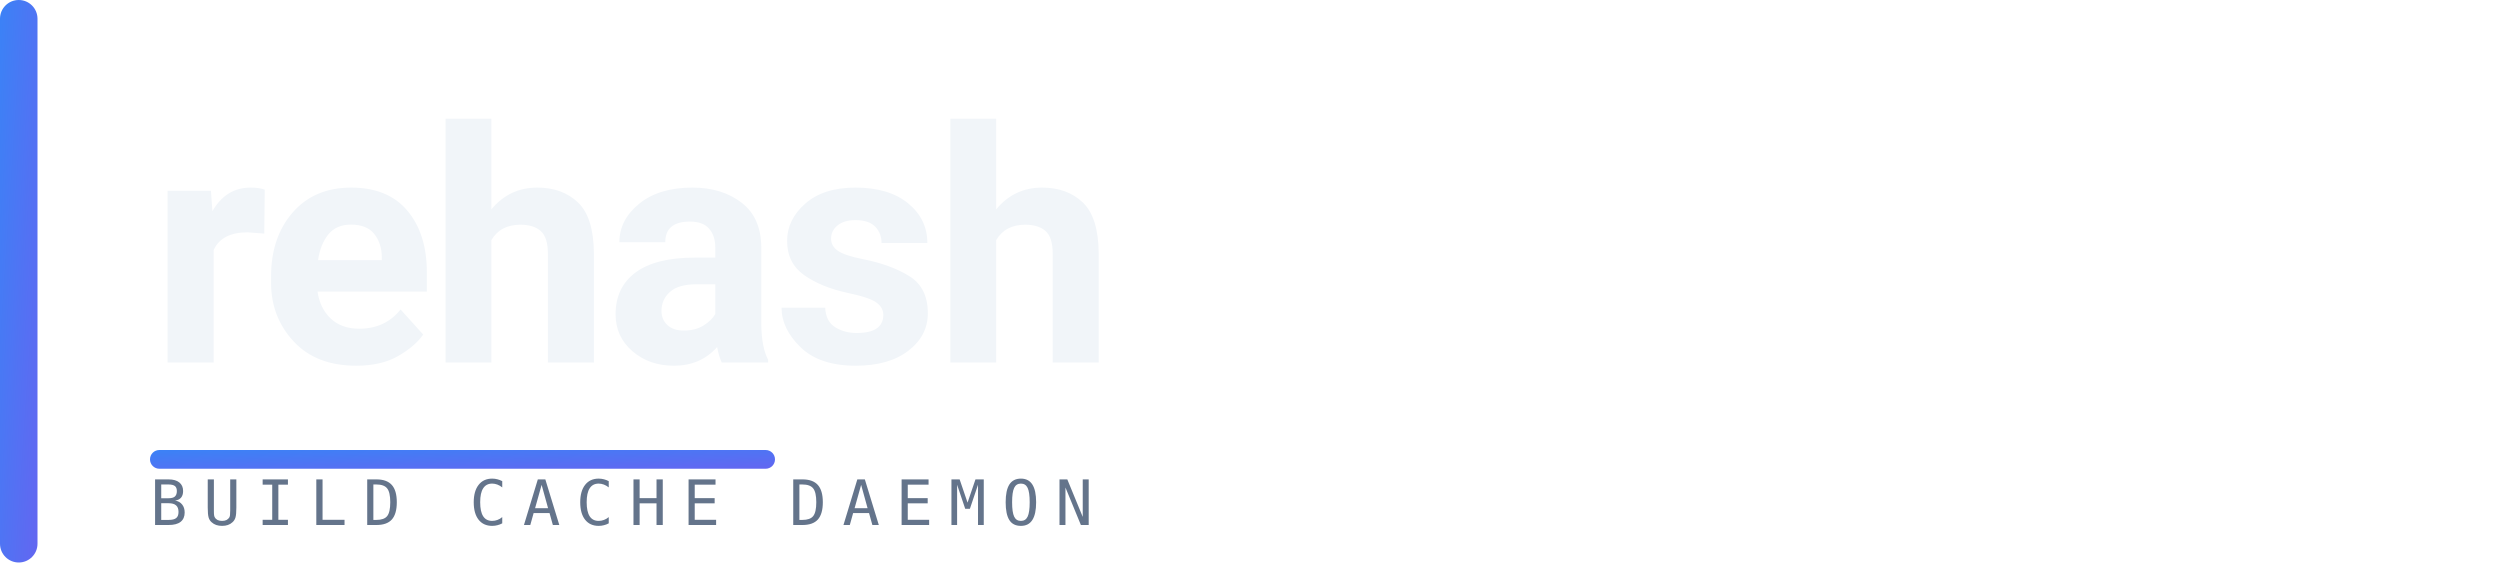
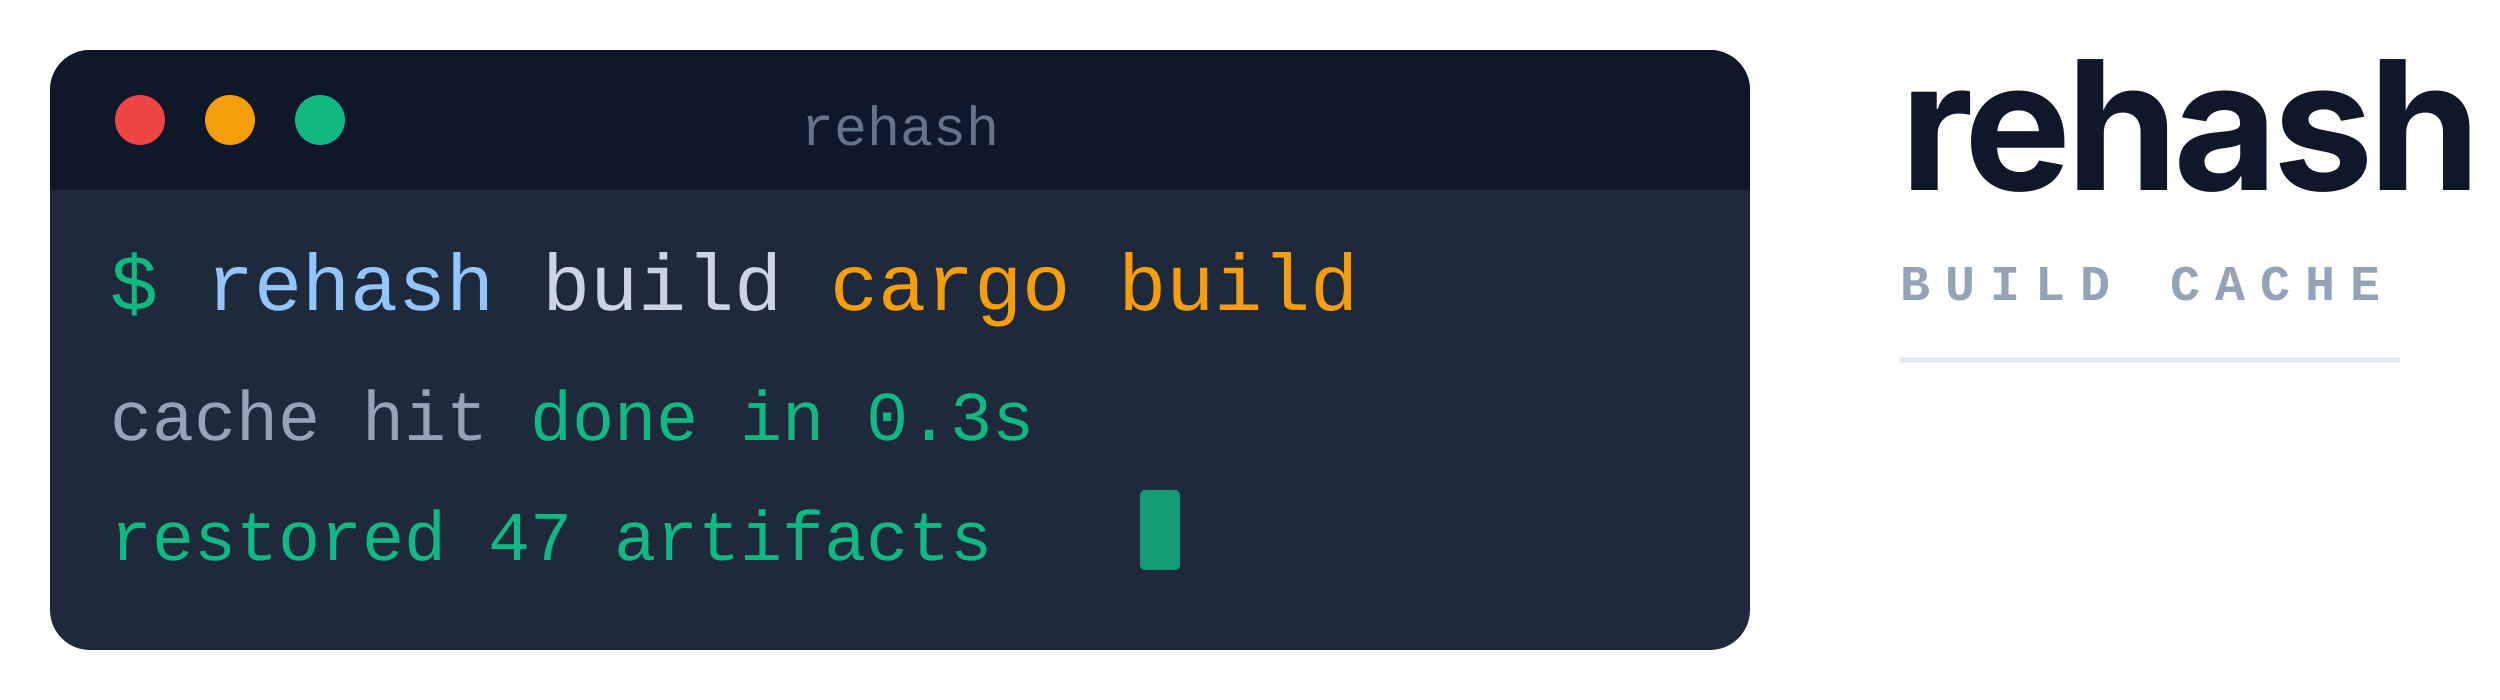
- <svg xmlns="http://www.w3.org/2000/svg" viewBox="0 0 400 90" width="400" height="90">
-   <defs>
-     <linearGradient id="g1" x1="0" y1="0" x2="1" y2="1">
-       <stop offset="0%" stop-color="#3b82f6" />
-       <stop offset="100%" stop-color="#6366f1" />
-     </linearGradient>
-   </defs>
-   <rect x="0" y="0" width="6" height="90" rx="3" fill="url(#g1)" />
-   <text x="24" y="58" font-family="'SF Pro Display', -apple-system, BlinkMacSystemFont, 'Segoe UI', Roboto, sans-serif" font-size="52" font-weight="700" fill="#f1f5f9" letter-spacing="-1">rehash</text>
-   <rect x="24" y="72" width="100" height="3" rx="1.5" fill="url(#g1)" />
-   <text x="24" y="84" font-family="'SF Mono', 'Cascadia Code', 'Fira Code', monospace" font-size="10" fill="#64748b" letter-spacing="2.5">BUILD CACHE DAEMON</text>
+ <svg xmlns="http://www.w3.org/2000/svg" viewBox="0 0 500 140" width="500" height="140">
+   <rect x="10" y="10" width="340" height="120" rx="8" fill="#1e293b" />
+   <rect x="10" y="10" width="340" height="28" rx="8" fill="#0f172a" />
+   <rect x="10" y="30" width="340" height="8" fill="#0f172a" />
+   <circle cx="28" cy="24" r="5" fill="#ef4444" />
+   <circle cx="46" cy="24" r="5" fill="#f59e0b" />
+   <circle cx="64" cy="24" r="5" fill="#10b981" />
+   <text x="180" y="29" font-family="'SF Mono', 'Cascadia Code', 'Fira Code', 'Courier New', monospace" font-size="11" fill="#64748b" text-anchor="middle">rehash</text>
+   <text x="22" y="62" font-family="'SF Mono', 'Cascadia Code', 'Fira Code', 'Courier New', monospace" font-size="16" fill="#f1f5f9">
+     <tspan fill="#10b981">$</tspan>
+     <tspan fill="#93c5fd"> rehash</tspan>
+     <tspan fill="#cbd5e1"> build</tspan>
+     <tspan fill="#f59e0b"> cargo build</tspan>
+   </text>
+   <text x="22" y="88" font-family="'SF Mono', 'Cascadia Code', 'Fira Code', 'Courier New', monospace" font-size="14" fill="#64748b">
+     <tspan fill="#94a3b8">  cache hit</tspan>
+     <tspan fill="#10b981">  done in 0.3s</tspan>
+   </text>
+   <text x="22" y="112" font-family="'SF Mono', 'Cascadia Code', 'Fira Code', 'Courier New', monospace" font-size="14" fill="#10b981">  restored 47 artifacts</text>
+   <rect x="228" y="98" width="8" height="16" rx="1" fill="#10b981" opacity="0.8">
+     <animate attributeName="opacity" values="0.8;0;0.8" dur="1.2s" repeatCount="indefinite" />
+   </rect>
+   <text x="380" y="38" font-family="'SF Pro Display', -apple-system, 'Segoe UI', sans-serif" font-size="36" font-weight="700" fill="#0f172a" letter-spacing="-1">rehash</text>
+   <text x="380" y="60" font-family="'SF Mono', 'Cascadia Code', 'Fira Code', 'Courier New', monospace" font-size="10" fill="#94a3b8" font-weight="600" letter-spacing="3">BUILD CACHE</text>
+   <line x1="380" y1="72" x2="480" y2="72" stroke="#e2e8f0" stroke-width="1" />
</svg>
